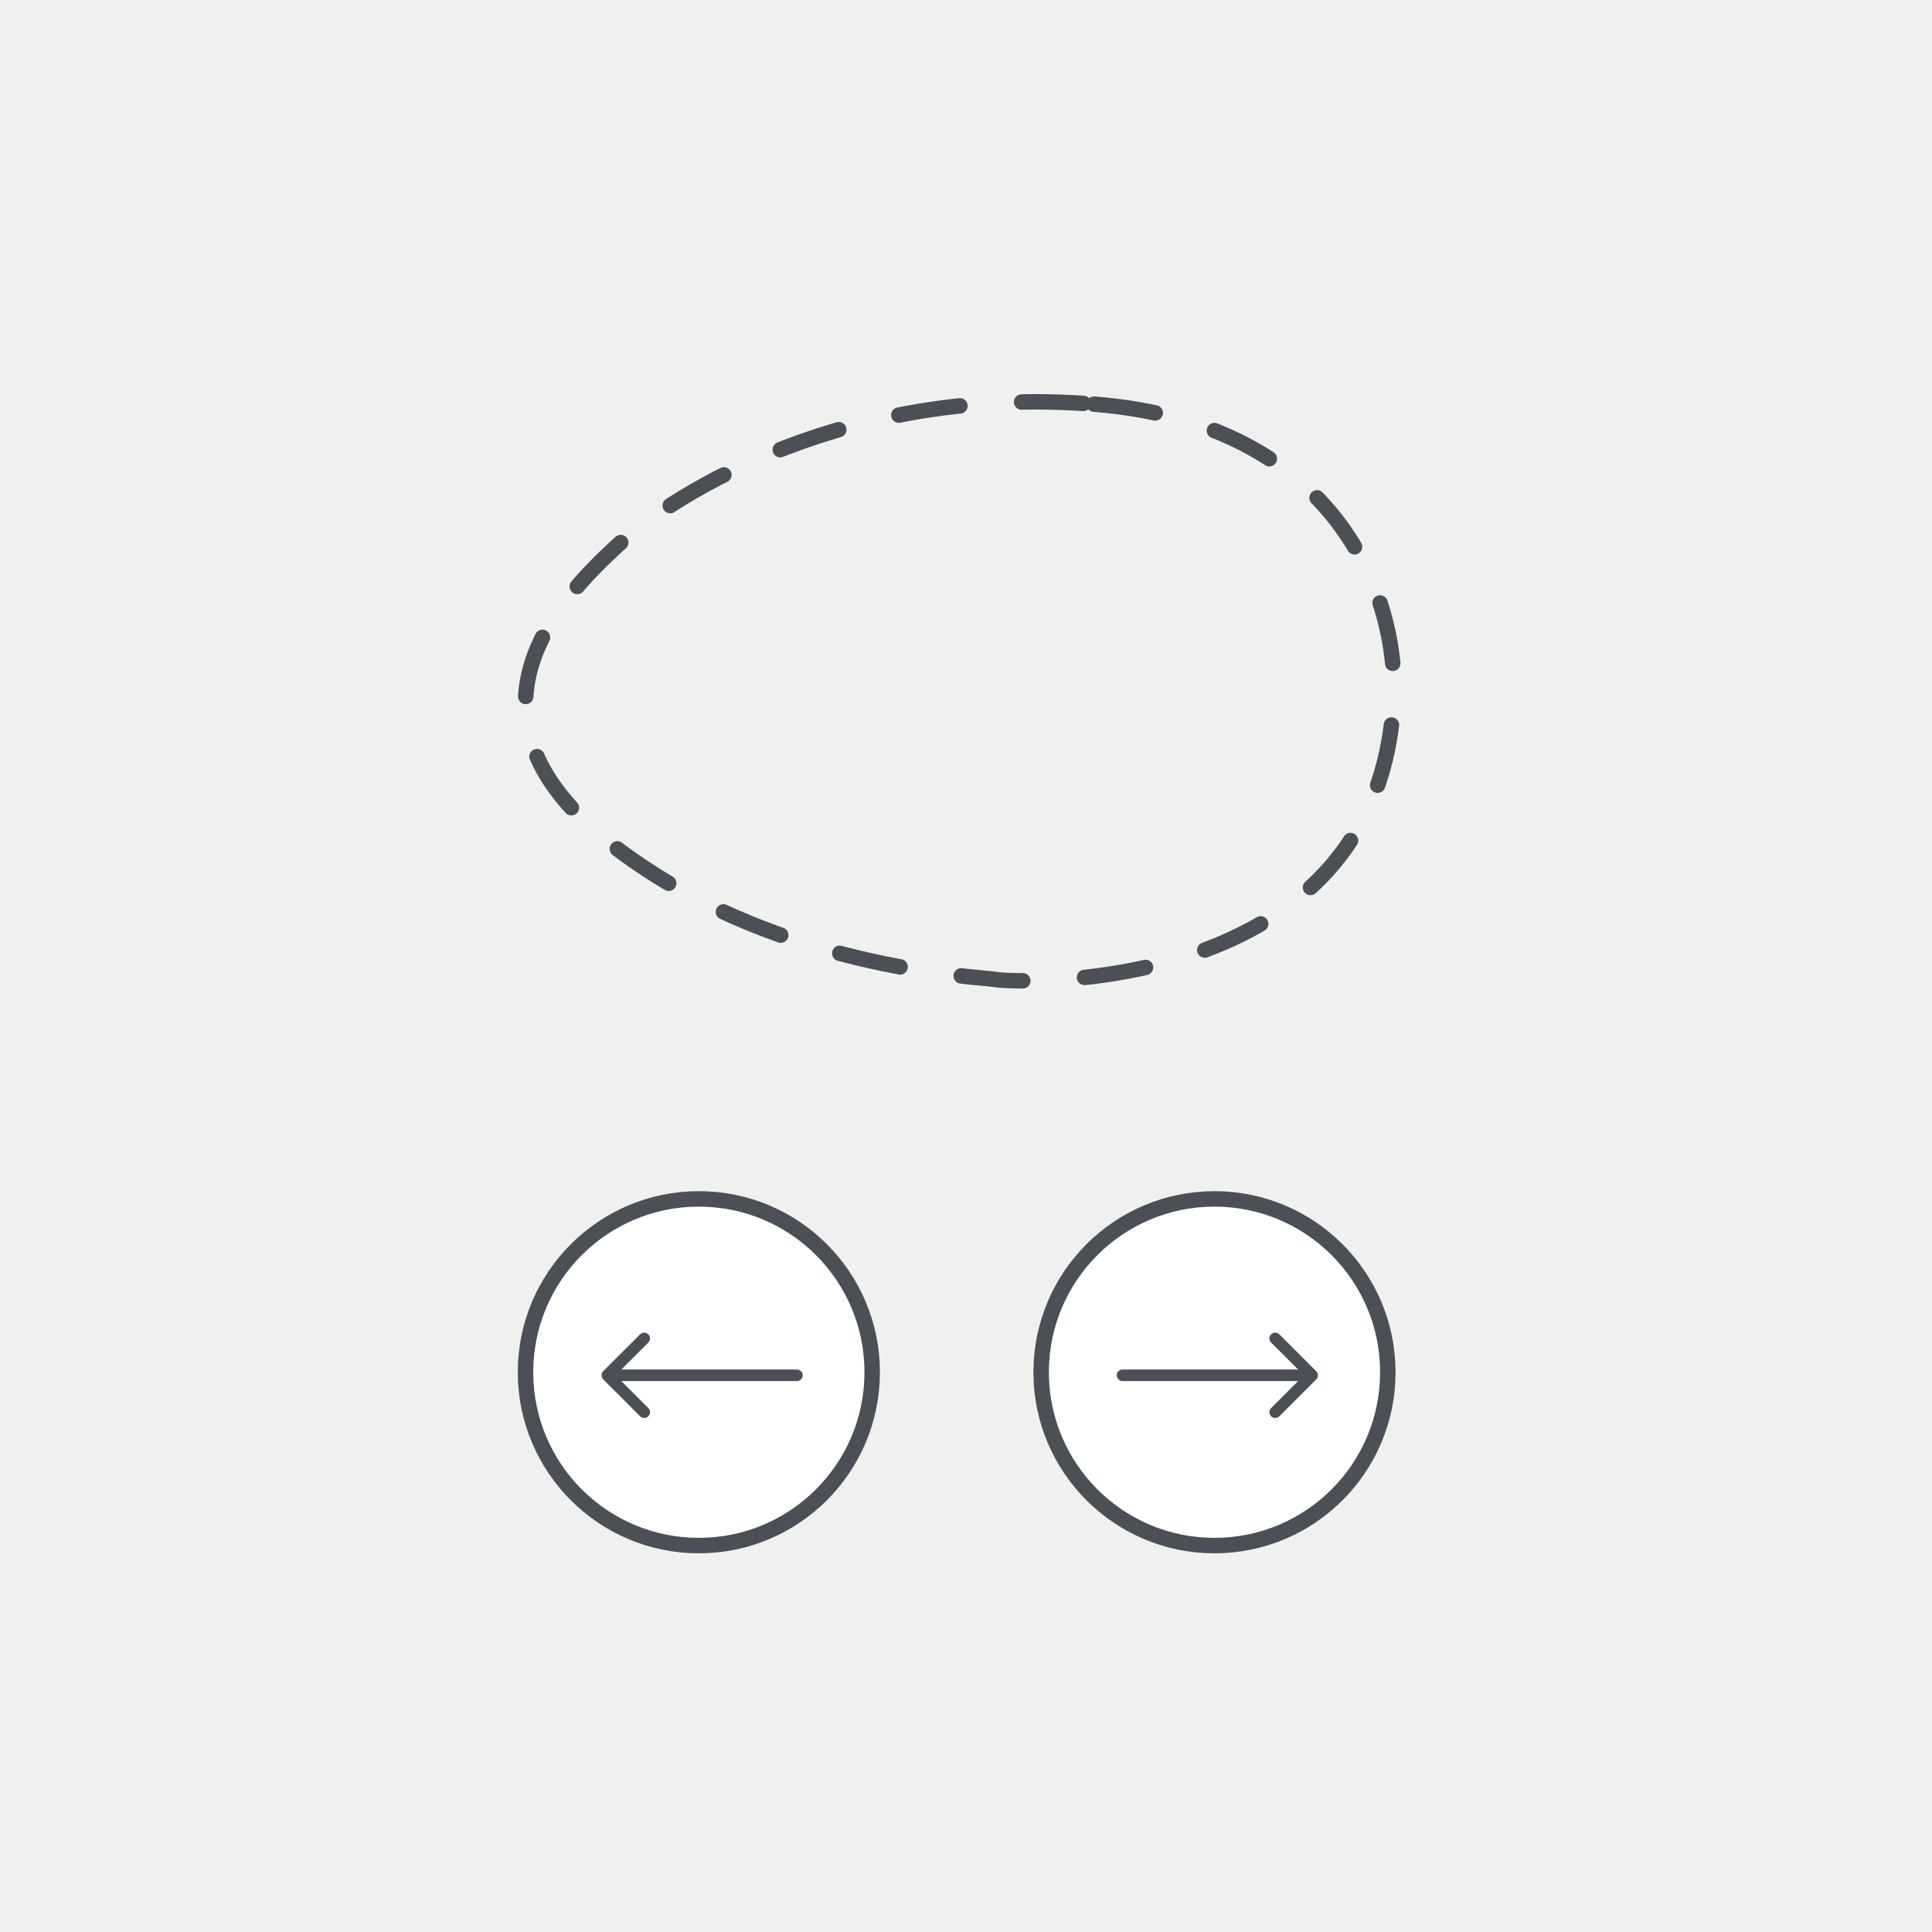
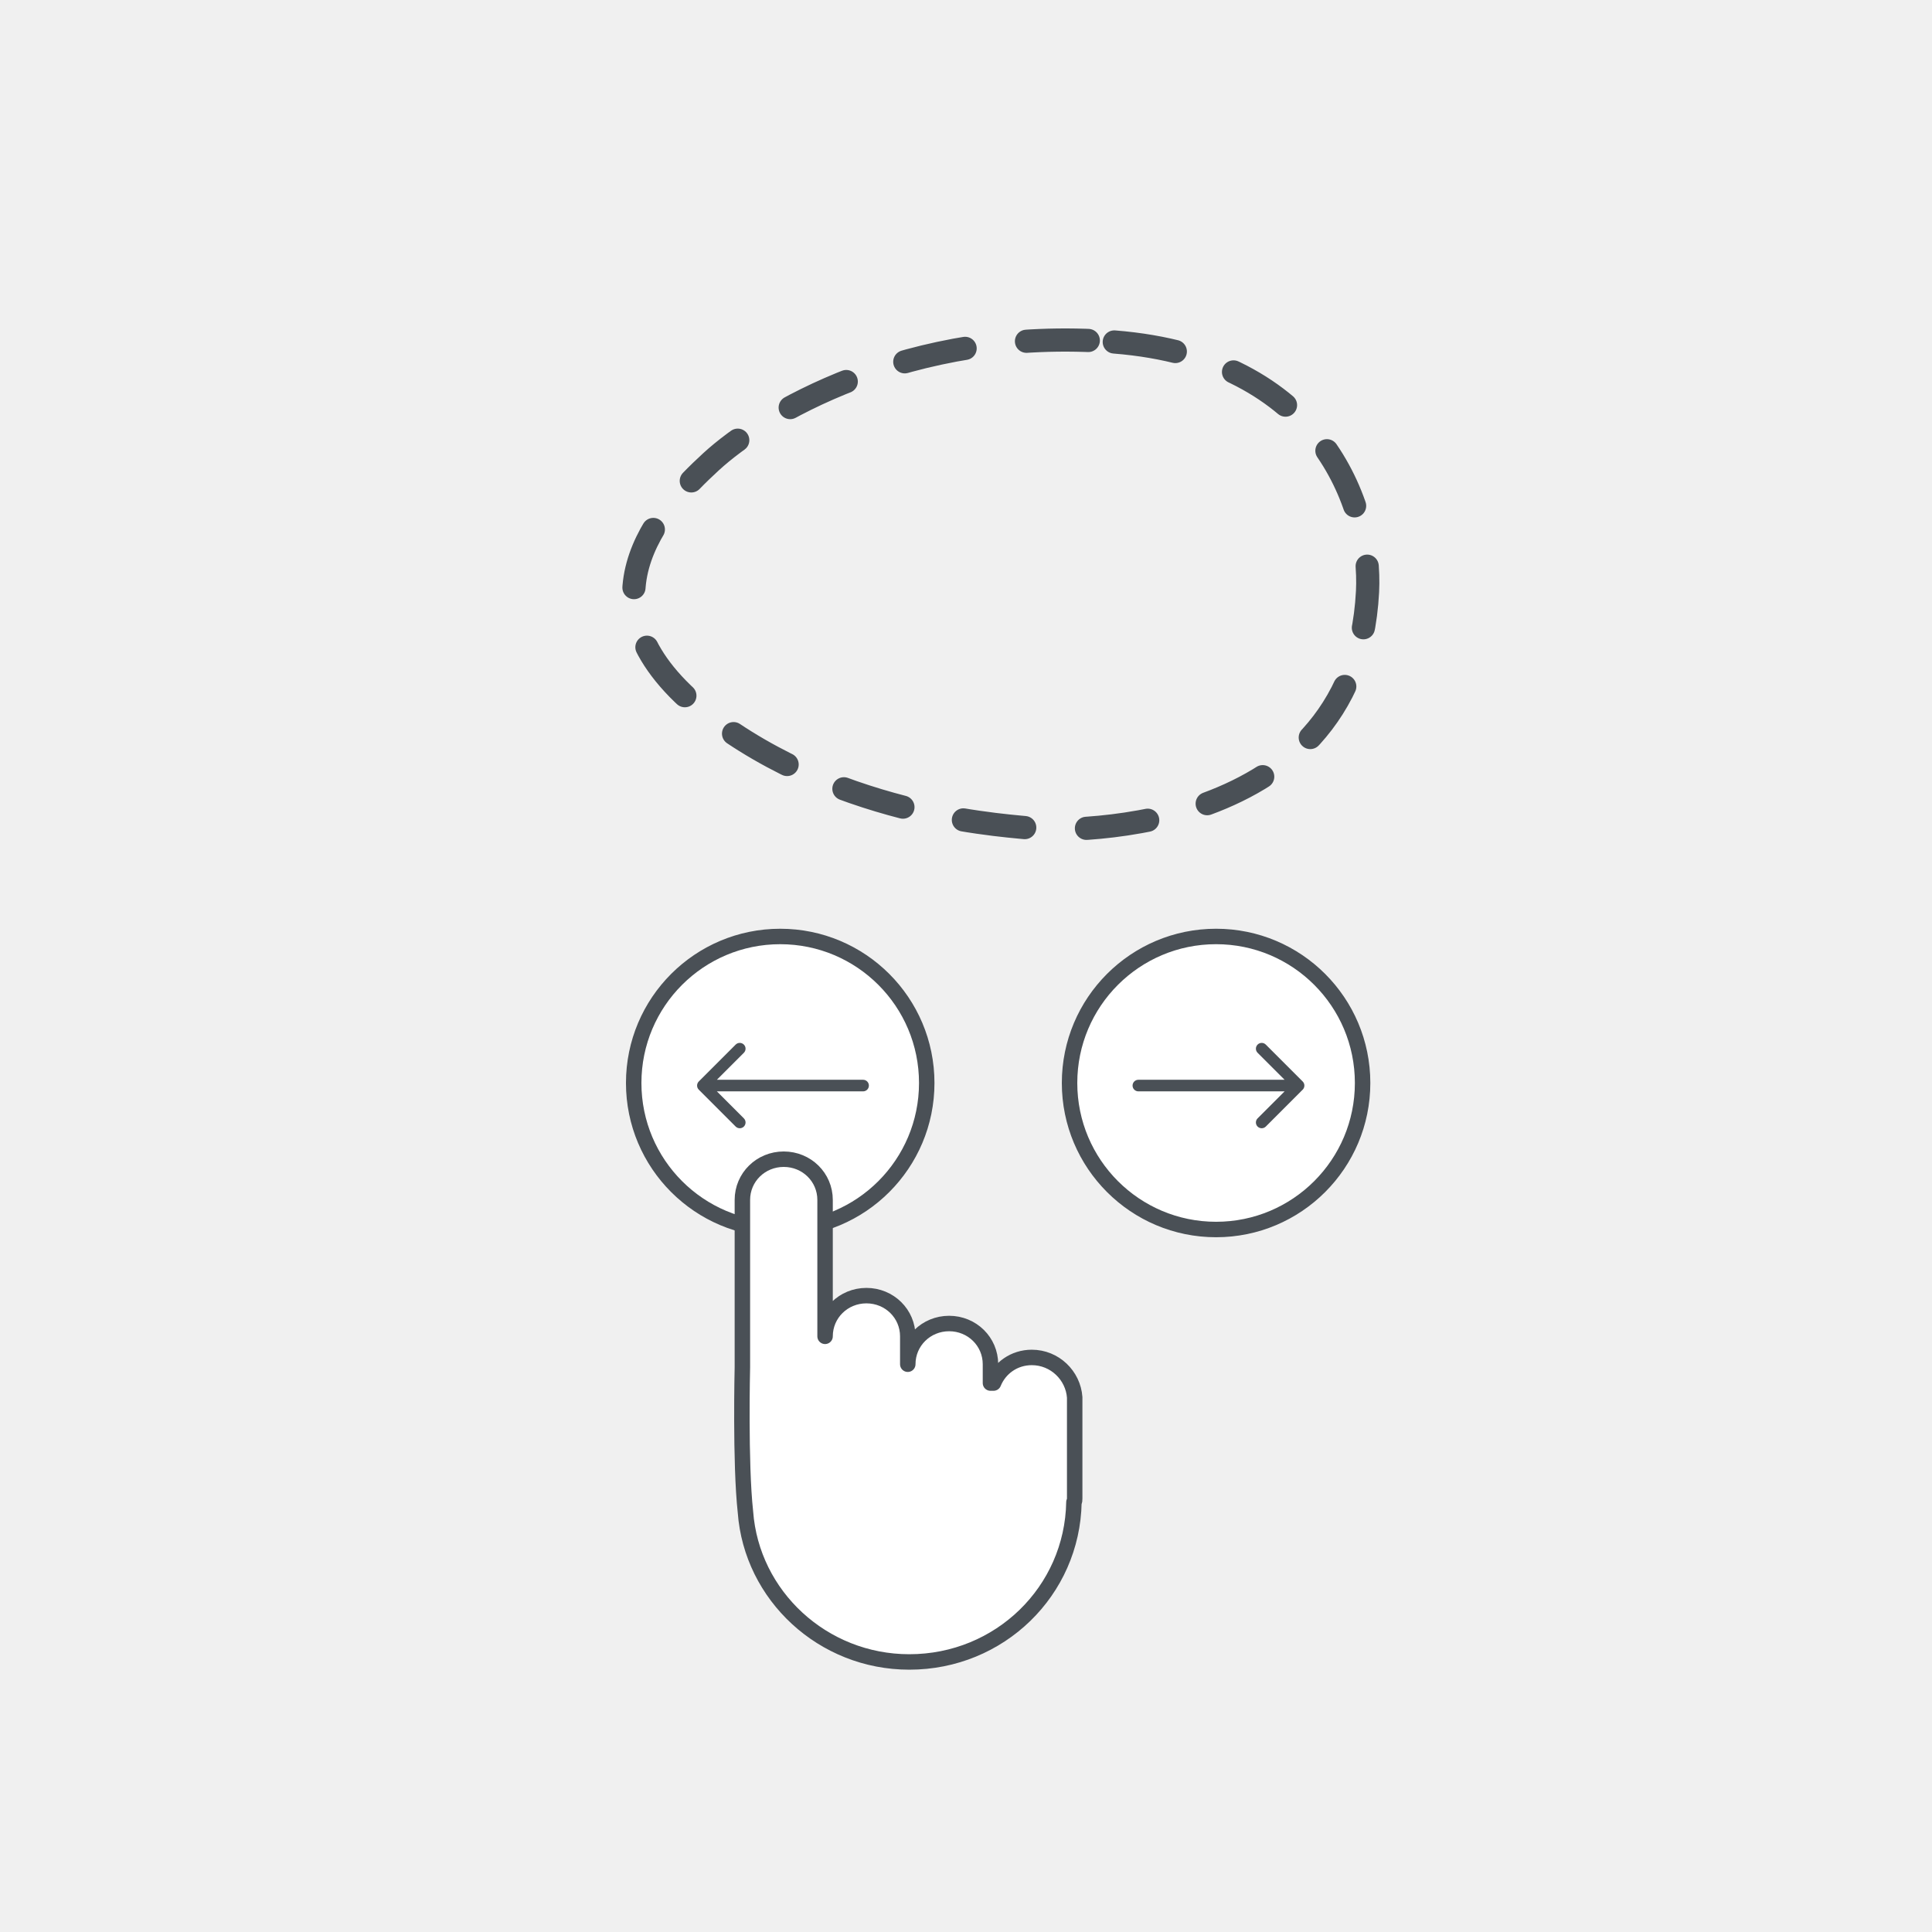
<svg xmlns="http://www.w3.org/2000/svg" width="125" height="125" viewBox="0 0 125 125" fill="none">
  <g clip-path="url(#clip0_532_23750)">
-     <circle cx="78.577" cy="88.784" r="11.215" fill="white" stroke="#4A5056" />
-     <path d="M72.629 88.606C72.422 88.606 72.254 88.774 72.254 88.981C72.254 89.189 72.422 89.356 72.629 89.356L72.629 88.606ZM85.158 89.247C85.304 89.1 85.304 88.863 85.158 88.716L82.771 86.33C82.625 86.183 82.387 86.183 82.241 86.33C82.094 86.476 82.094 86.714 82.241 86.86L84.362 88.981L82.241 91.103C82.094 91.249 82.094 91.487 82.241 91.633C82.387 91.779 82.625 91.779 82.771 91.633L85.158 89.247ZM72.629 89.356L84.892 89.356L84.892 88.606L72.629 88.606L72.629 89.356Z" fill="#4A5056" />
-     <circle cx="45.215" cy="88.784" r="11.215" transform="rotate(-180 45.2153 88.7836)" fill="white" stroke="#4A5056" />
-     <path d="M51.559 89.356C51.766 89.356 51.934 89.189 51.934 88.981C51.934 88.774 51.766 88.606 51.559 88.606L51.559 89.356ZM39.03 88.716C38.884 88.863 38.884 89.1 39.03 89.247L41.417 91.633C41.563 91.779 41.801 91.779 41.947 91.633C42.094 91.487 42.094 91.249 41.947 91.103L39.826 88.981L41.947 86.86C42.094 86.714 42.094 86.476 41.947 86.33C41.801 86.183 41.563 86.183 41.417 86.33L39.03 88.716ZM51.559 88.606L39.295 88.606L39.295 89.356L51.559 89.356L51.559 88.606Z" fill="#4A5056" />
-     <path d="M70.786 26.149C86.61 27.396 90.498 38.789 90.17 45.251C89.181 64.743 65.445 63.573 64.456 63.378C63.467 63.184 50.017 62.794 39.533 54.607C29.047 46.419 35.973 38.949 39.929 35.31C43.753 31.802 54.962 24.901 70.786 26.149Z" stroke="#4A5056" stroke-linecap="round" stroke-dasharray="4 4" />
+     <circle cx="78.68" cy="70.069" r="9.48" fill="white" stroke="#4A5056" />
+     <path d="M73.652 69.861C73.445 69.861 73.277 70.029 73.277 70.236C73.277 70.443 73.445 70.611 73.652 70.611L73.652 69.861ZM84.283 70.501C84.43 70.355 84.43 70.118 84.283 69.971L81.897 67.585C81.75 67.438 81.513 67.438 81.366 67.585C81.22 67.731 81.22 67.969 81.366 68.115L83.488 70.236L81.366 72.358C81.22 72.504 81.22 72.742 81.366 72.888C81.513 73.034 81.75 73.034 81.897 72.888L84.283 70.501ZM73.652 70.611L84.018 70.611L84.018 69.861L73.652 69.861L73.652 70.611Z" fill="#4A5056" />
+     <circle cx="50.48" cy="70.069" r="9.48" transform="rotate(-180 50.4799 70.0693)" fill="white" stroke="#4A5056" />
+     <path d="M55.842 70.611C56.049 70.611 56.217 70.443 56.217 70.236C56.217 70.029 56.049 69.861 55.842 69.861L55.842 70.611ZM45.211 69.971C45.065 70.118 45.065 70.355 45.211 70.501L47.597 72.888C47.744 73.034 47.981 73.034 48.128 72.888C48.274 72.742 48.274 72.504 48.128 72.358L46.007 70.236L48.128 68.115C48.274 67.969 48.274 67.731 48.128 67.585C47.981 67.438 47.744 67.438 47.597 67.585L45.211 69.971ZM55.842 69.861L45.476 69.861L45.476 70.611L55.842 70.611L55.842 69.861Z" fill="#4A5056" />
+     <path d="M72.094 22.126C85.469 23.18 88.756 32.81 88.479 38.272C87.643 54.748 67.579 53.76 66.743 53.595C65.907 53.43 54.538 53.101 45.677 46.181C36.813 39.259 42.667 32.945 46.011 29.869C49.243 26.904 58.718 21.071 72.094 22.126Z" stroke="#4A5056" stroke-width="1.5" stroke-linecap="round" stroke-dasharray="4 4" />
+     <path d="M66.758 87.826C65.619 87.826 64.677 88.508 64.281 89.484H64.083V88.265C64.083 86.802 62.894 85.631 61.408 85.631C59.922 85.631 58.733 86.802 58.733 88.265V86.46C58.733 84.997 57.544 83.827 56.057 83.827C54.571 83.827 53.382 84.997 53.382 86.46V77.633C53.382 76.17 52.193 75 50.707 75C49.221 75 48.032 76.17 48.032 77.633V88.46C48.032 88.46 47.883 94.653 48.23 97.823C48.626 103.236 53.233 107.528 58.832 107.528C64.677 107.528 69.384 102.944 69.483 97.189C69.532 97.14 69.532 97.043 69.532 96.945V92.946V90.557V90.41C69.433 88.996 68.244 87.826 66.758 87.826Z" fill="white" stroke="#4A5056" stroke-miterlimit="10" stroke-linejoin="round" />
  </g>
  <defs>
    <clipPath id="clip0_532_23750">
      <rect width="125" height="125" fill="white" />
    </clipPath>
  </defs>
</svg>
